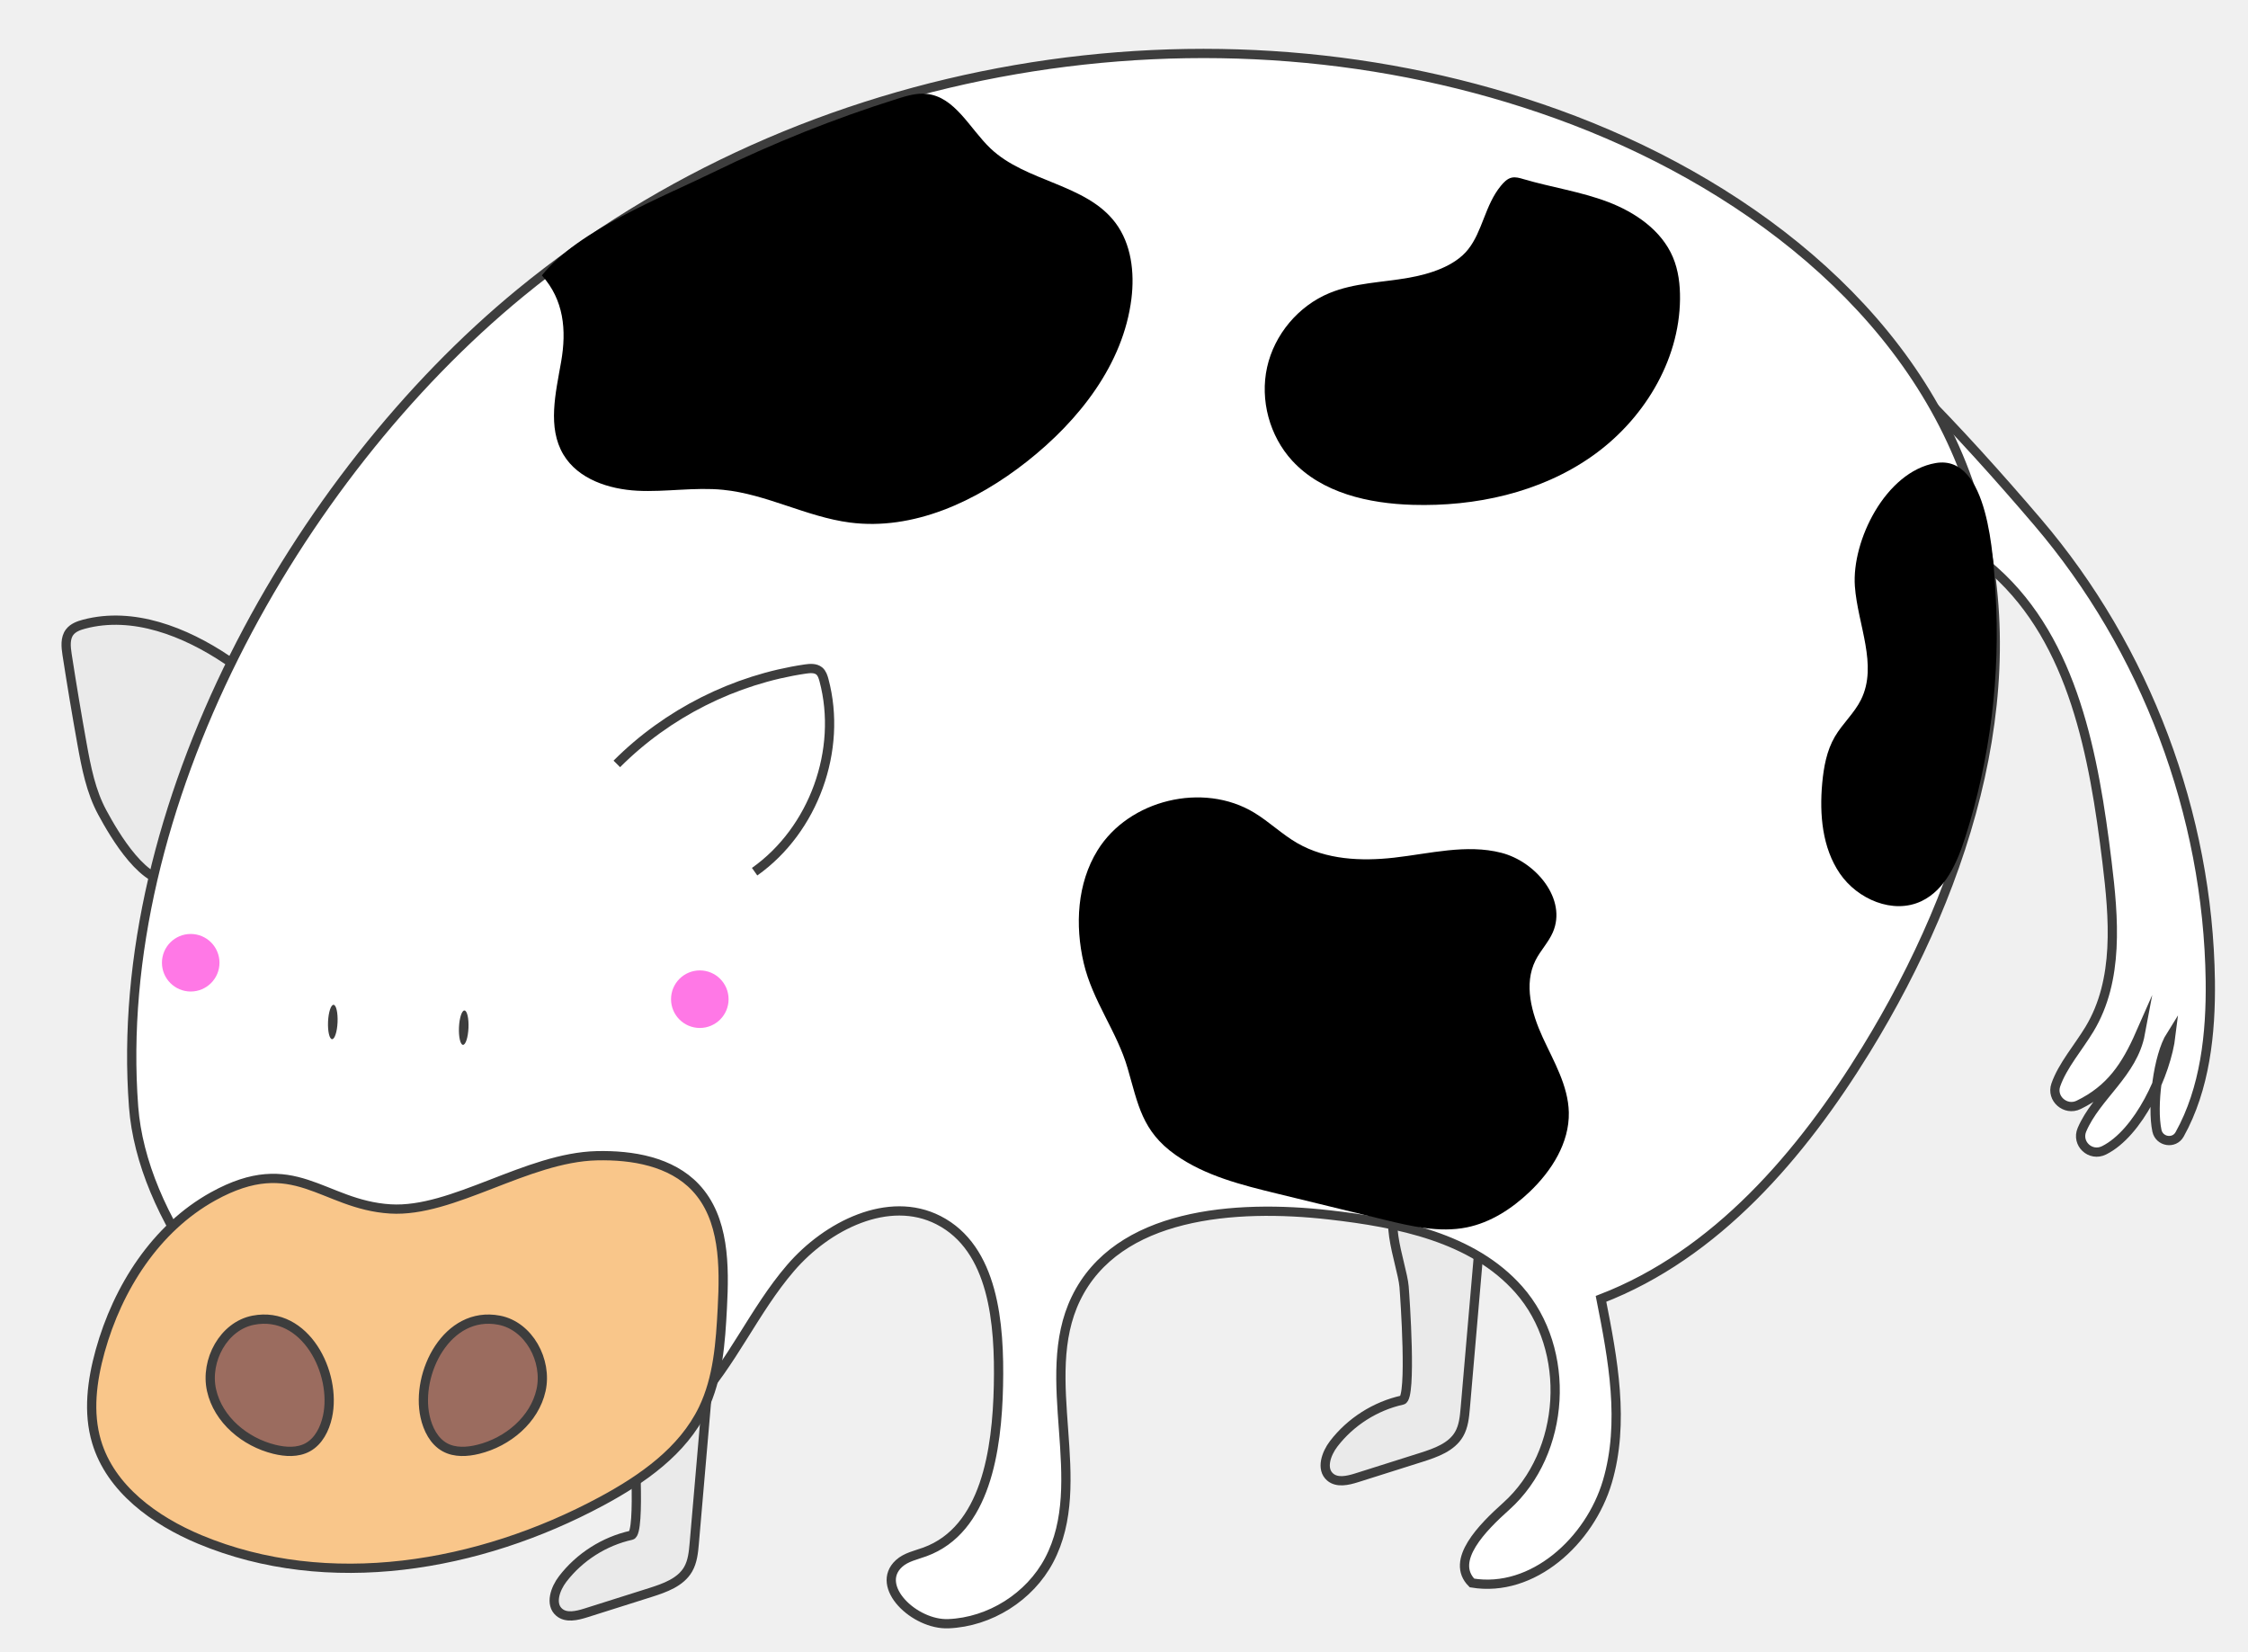
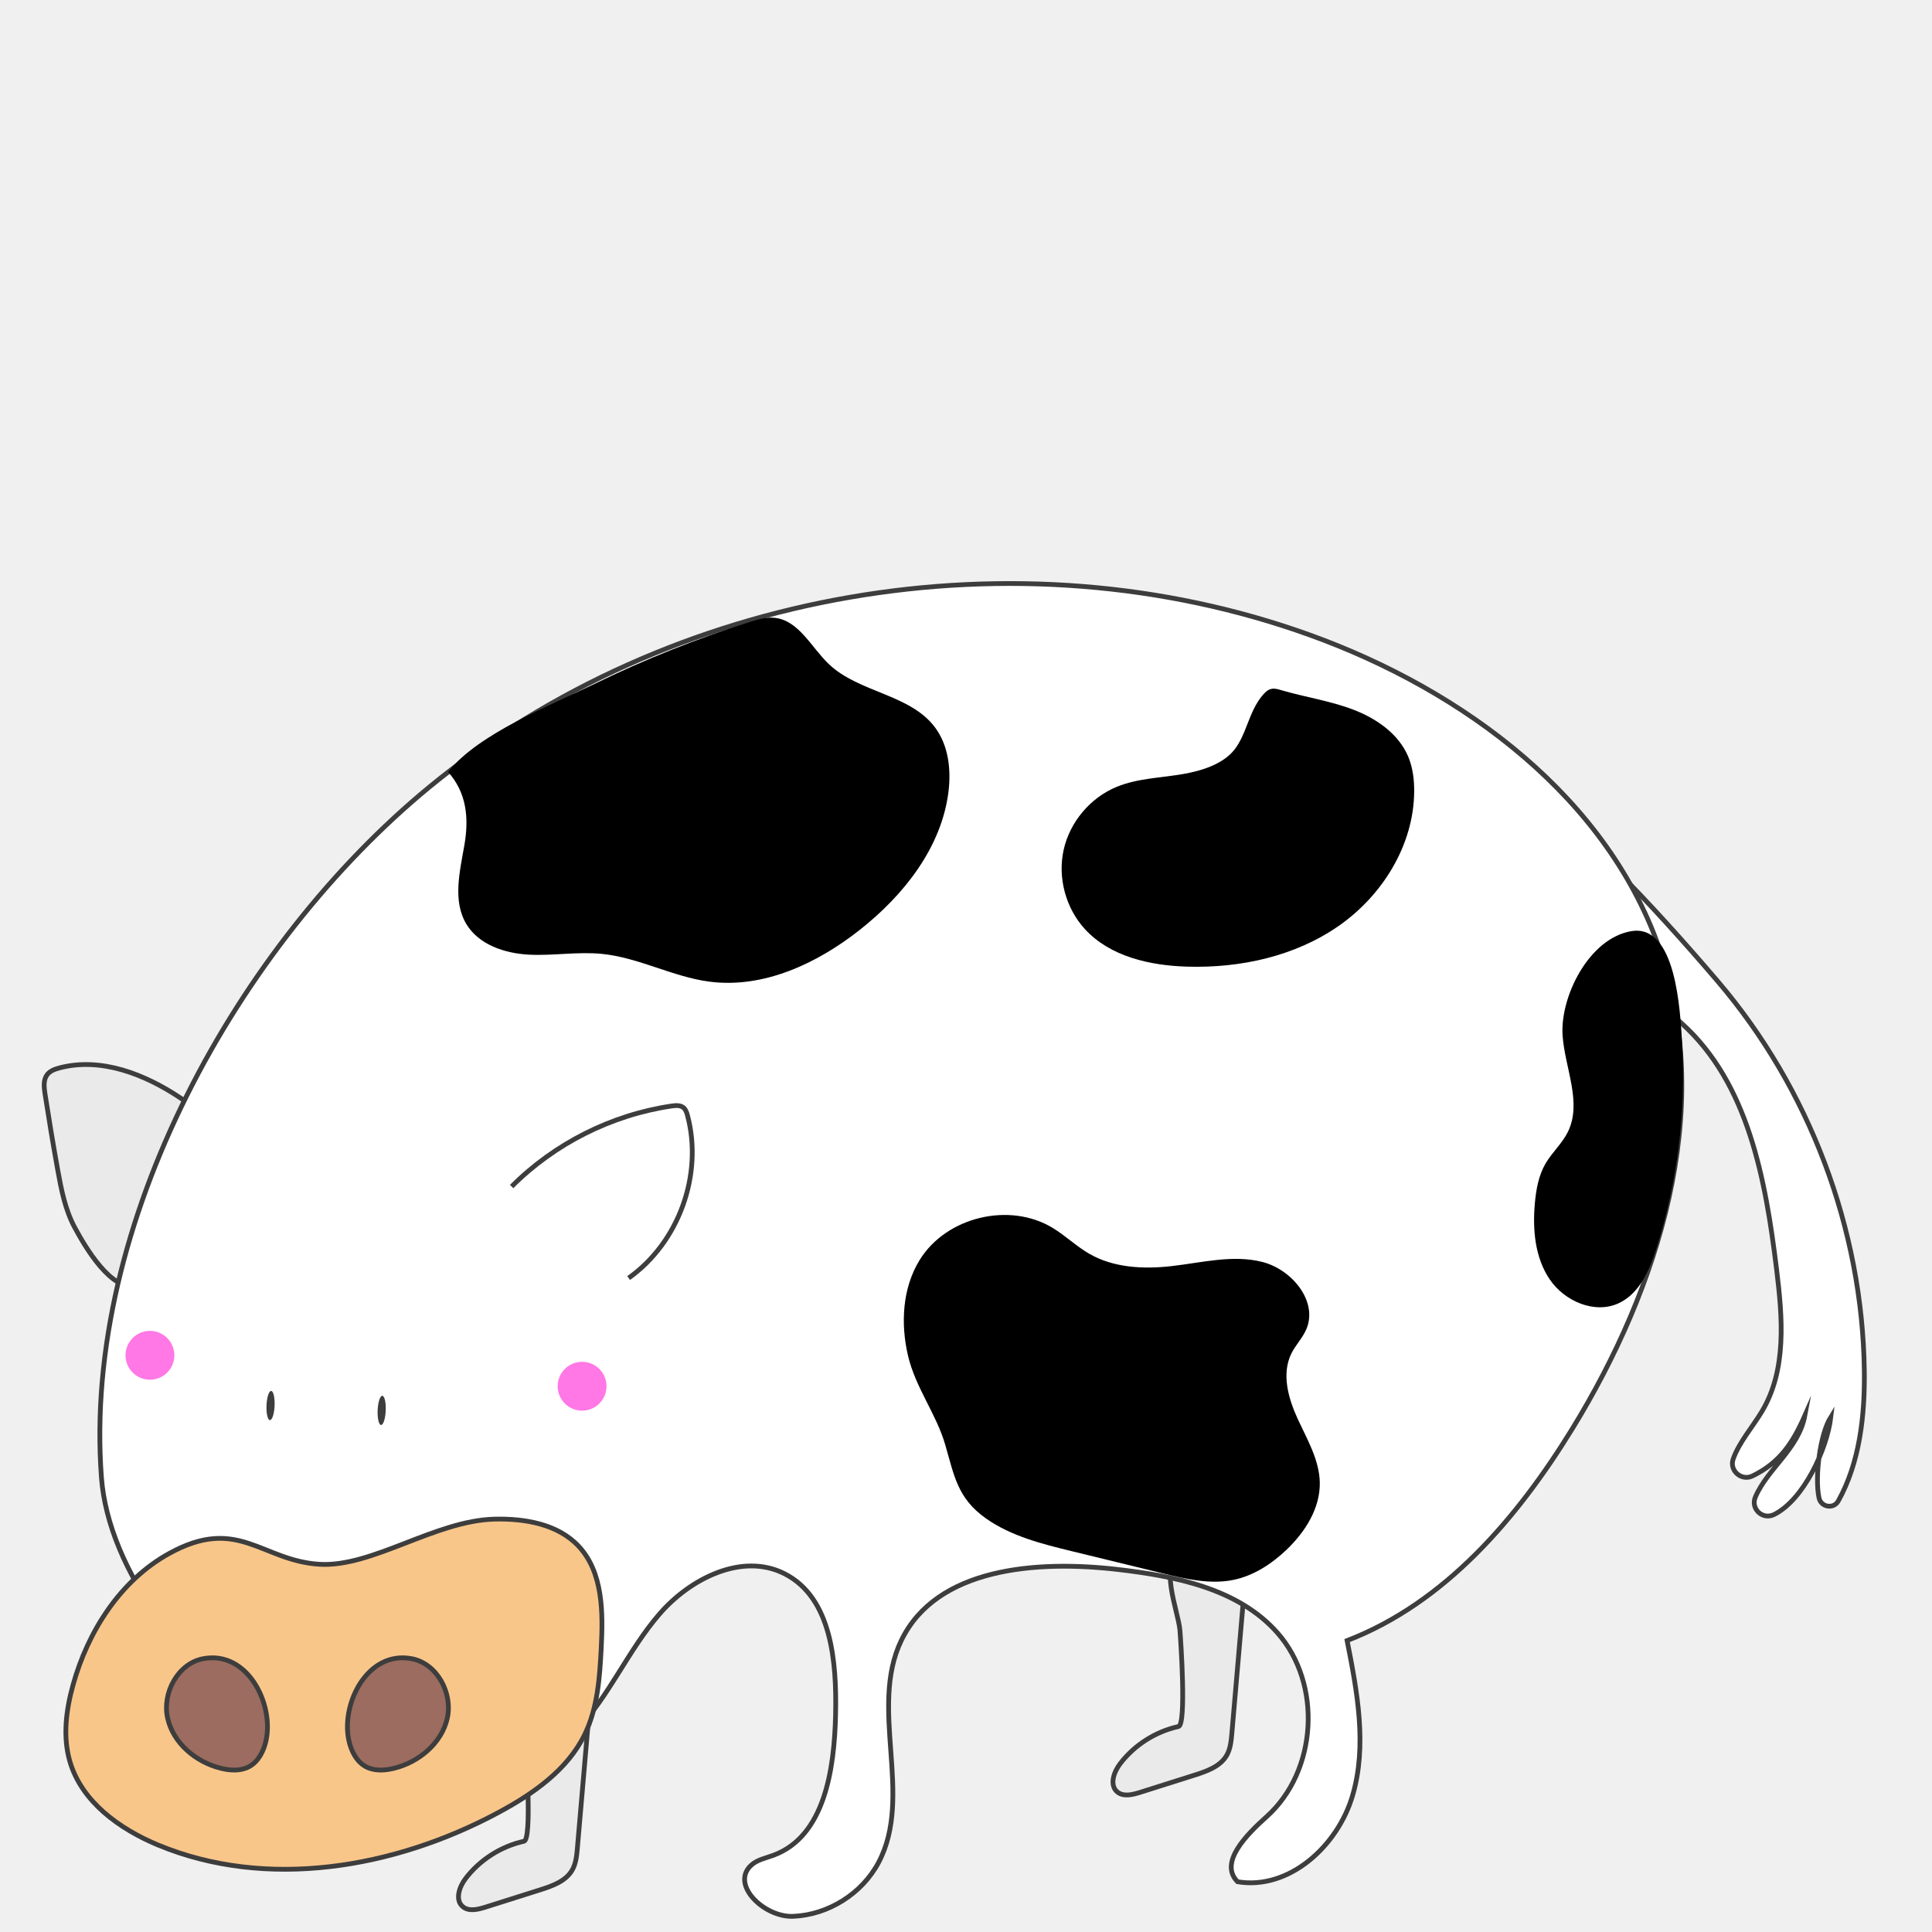
- <svg xmlns="http://www.w3.org/2000/svg" version="1.1" id="Calque_1" x="0px" y="0px" viewBox="0 0 485.99 357" style="enable-background:new 0 0 485.99 357;" xml:space="preserve">
-   <style type="text/css">
- 	.st0{fill:#EAEAEA;stroke:#3D3D3D;stroke-width:2;stroke-miterlimit:10;}
- 	.st1{fill:#FFFFFF;stroke:#3D3D3D;stroke-width:2;stroke-miterlimit:10;}
- 	.st2{fill:#F9C68A;stroke:#3D3D3D;stroke-width:2;stroke-miterlimit:10;}
- 	.st3{fill:#9B6C5F;stroke:#3D3D3D;stroke-width:2;stroke-miterlimit:10;}
- 	.st4{fill:none;stroke:#3D3D3D;stroke-width:2;stroke-miterlimit:10;}
- 	.st5{fill:#3D3D3D;}
- 	.st6{fill:#FF78E6;}
- </style>
+ <svg xmlns="http://www.w3.org/2000/svg" version="1.1" id="Calque_1" x="0px" y="0px" width="810.5px" height="810.731px" viewBox="0 -210.731 810.5 810.731" enable-background="new 0 -210.731 810.5 810.731" xml:space="preserve">
  <g>
-     <path class="st0" d="M22.13,175.66c-2.48-4.56-3.48-9.76-4.4-14.86c-1.16-6.43-2.23-12.88-3.23-19.33   c-0.25-1.65-0.45-3.52,0.57-4.84c0.74-0.96,1.95-1.4,3.12-1.71c10.58-2.8,21.8,1.61,30.89,7.71c1.39,0.93,2.8,1.96,3.55,3.46   c0.66,1.33,0.72,2.87,0.76,4.35c0.18,6.22,0.34,12.57-1.53,18.5c-1.45,4.6-8.59,20.02-13.86,21.44   C31.43,192.13,24.67,180.35,22.13,175.66z" />
-     <path class="st0" d="M136.49,331.87c-5.84,1.29-11.2,4.7-14.84,9.45c-1.63,2.12-2.79,5.47-0.75,7.2c1.51,1.28,3.79,0.75,5.68,0.16   c4.68-1.48,9.36-2.96,14.04-4.44c3.11-0.99,6.51-2.19,8.14-5.01c0.97-1.68,1.16-3.68,1.33-5.61c1.08-12.53,2.16-25.06,3.25-37.59   c0.09-1.08,0.17-2.23-0.33-3.19c-0.53-1-1.59-1.59-2.59-2.12c-3.97-2.08-8.51-4.07-12.79-2.75c-6.52,2.01-1.21,14.3-0.77,19.36   C137.06,309.73,138.56,331.42,136.49,331.87z" />
-     <path class="st0" d="M303.17,302.65c-5.84,1.29-11.2,4.7-14.84,9.45c-1.63,2.12-2.79,5.47-0.75,7.2c1.51,1.28,3.79,0.75,5.68,0.16   c4.68-1.48,9.36-2.96,14.04-4.44c3.11-0.99,6.51-2.19,8.14-5.01c0.97-1.68,1.16-3.68,1.33-5.61c1.08-12.53,2.16-25.06,3.25-37.59   c0.09-1.08,0.17-2.23-0.33-3.19c-0.53-1-1.59-1.59-2.59-2.12c-3.97-2.08-8.51-4.07-12.79-2.75c-6.52,2.01-1.21,14.3-0.77,19.36   C303.74,280.51,305.24,302.2,303.17,302.65z" />
-     <path class="st1" d="M440.5,112.85c23.4,27.41,36.85,63.14,37.34,99.17c0.15,11.4-1.15,23.35-6.63,33.19   c-1.19,2.14-4.4,1.6-4.91-0.79c-1.1-5.18,0.2-16.14,3.03-20.63c-1,8.32-7,21.16-14.46,24.87c-2.93,1.46-6.06-1.46-4.77-4.47   c3.14-7.31,11.01-12.21,12.61-20.76c-3.1,7.05-6.43,12.05-13.35,15.41c-2.81,1.36-5.95-1.36-4.92-4.31   c1.45-4.17,4.91-8.13,7.29-12.08c6.4-10.62,5.27-23.97,3.76-36.28c-2.79-22.75-7.17-47.39-24.25-62.67   c-3.7-3.32-7.96-6.13-10.85-10.18c-3.95-5.54-9.91-23.64-6.36-29.42C423.11,93.01,432.11,103.02,440.5,112.85z" />
-     <path class="st1" d="M112.43,63.36c61.29-50.34,149.56-65.58,224.18-38.7c39.27,14.15,76.41,41.69,89.53,81.32   c13.31,40.2-0.52,84.81-22.7,120.89c-13.99,22.75-32.4,44.3-57.32,53.9c2.59,13.07,5.15,26.76,1.37,39.53   c-3.78,12.78-16.13,24.08-29.27,21.88c-4.84-4.86,2.3-12,7.41-16.58c12.92-11.58,14.22-33.84,2.72-46.84   c-9.95-11.25-26.02-14.44-40.94-16.14c-20.45-2.33-45.86-0.43-54.82,18.1c-8.36,17.29,3.19,39.57-5.79,56.55   c-4.2,7.94-12.81,13.36-21.78,13.72c-7.32,0.29-16.06-8.06-10.67-13.01c1.53-1.4,3.68-1.81,5.62-2.52   c13.12-4.8,15.58-21.97,15.88-35.93c0.29-13.42-1.02-29.69-12.98-35.78c-10.77-5.49-24.08,1.18-31.96,10.35   c-7.88,9.16-12.69,20.71-20.97,29.51c-40.28,42.81-117.49-17-121.06-64.38C24,174.52,63.84,103.28,112.43,63.36z" />
-     <path class="st2" d="M46.06,258.62c-12.38,6.86-20.6,19.76-24.4,33.4c-1.78,6.4-2.68,13.29-0.78,19.65   c3.03,10.16,12.56,17.04,22.34,21.12c27.73,11.56,60.33,5.97,86.79-8.26c8.86-4.76,17.61-10.87,21.99-19.93   c3.25-6.73,3.77-14.4,4.16-21.87c0.48-9.14,0.49-19.37-5.79-26.04c-5.28-5.61-13.65-7.04-21.35-6.86   c-15.16,0.36-31.18,12.33-44.62,11.5C69.6,260.42,63.65,248.87,46.06,258.62z" />
-     <path class="st3" d="M54.78,285.38c-6.44,1.23-10.47,8.73-9.05,15.12c1.42,6.4,7.22,11.23,13.58,12.79   c2.39,0.59,5.04,0.75,7.2-0.43c2.38-1.3,3.7-3.97,4.29-6.62C72.86,296.85,66.04,283.22,54.78,285.38z" />
-     <path class="st3" d="M107.91,285.38c6.44,1.23,10.47,8.73,9.06,15.12s-7.22,11.23-13.58,12.79c-2.39,0.59-5.04,0.75-7.2-0.43   c-2.38-1.3-3.7-3.97-4.29-6.62C89.82,296.85,96.65,283.22,107.91,285.38z" />
-     <path class="st4" d="M133.35,165.13c10.92-10.95,25.45-18.26,40.75-20.51c1.03-0.15,2.2-0.24,3.01,0.42   c0.58,0.48,0.82,1.25,1.02,1.97c4.04,15.1-2.23,32.4-14.99,41.42" />
-     <ellipse transform="matrix(0.0431 -0.9991 0.9991 0.0431 -151.8836 283.2742)" class="st5" cx="71.94" cy="220.93" rx="3.72" ry="1.03" />
-     <ellipse transform="matrix(0.0431 -0.9991 0.9991 0.0431 -126.0192 312.7207)" class="st5" cx="100.24" cy="222.15" rx="3.72" ry="1.03" />
-     <circle class="st6" cx="151.29" cy="215.99" r="6.22" />
-     <circle class="st6" cx="41.23" cy="208.11" r="6.22" />
-     <path d="M121.31,78.2c-1.18,6.75-3.02,14.2,0.5,20.08c3.18,5.3,9.82,7.48,15.99,7.8c6.17,0.31,12.37-0.81,18.52-0.2   c9.4,0.93,18.02,5.84,27.38,7.07c13.74,1.8,27.39-4.58,38.28-13.16c11.25-8.86,20.86-21.01,22.62-35.22   c0.7-5.68-0.01-11.82-3.45-16.4c-6.36-8.47-19.34-8.79-27.01-16.08c-4.51-4.29-7.66-11.18-13.85-11.8   c-2.11-0.21-4.2,0.41-6.22,1.04c-13.61,4.27-26.89,9.58-39.71,15.84c-11.19,5.47-29.38,12.55-37.21,22.36   C121.9,64.84,122.51,71.32,121.31,78.2z" />
-     <path d="M304.56,60.04c-5.75,1.03-11.77,1.08-17.17,3.32c-6.7,2.77-11.89,8.95-13.46,16.03c-1.57,7.08,0.53,14.87,5.44,20.21   c6.43,6.99,16.55,9.25,26.04,9.53c13.55,0.4,27.47-2.64,38.59-10.39c11.12-7.74,19.07-20.55,19.2-34.1   c0.03-3.09-0.34-6.22-1.55-9.07c-2.47-5.8-8.14-9.68-14.03-11.92c-5.9-2.24-12.21-3.15-18.26-4.93c-0.83-0.25-1.71-0.51-2.55-0.32   c-0.98,0.22-1.72,1.01-2.36,1.79c-3.42,4.18-3.93,9.79-7.07,13.73C314.44,57.61,309,59.25,304.56,60.04z" />
-     <path d="M401,126.72c0.6,8.32,5.04,17.07,1.32,24.54c-1.45,2.92-3.99,5.16-5.64,7.97c-1.78,3.04-2.42,6.6-2.74,10.1   c-0.61,6.73,0,13.91,3.81,19.49c3.81,5.58,11.51,8.88,17.62,5.99c5.24-2.48,7.78-8.41,9.53-13.93c5.38-16.95,7.59-34.9,6.51-52.65   c-0.47-7.64-1.46-30.12-12.96-28.13C407.62,101.98,400.3,116.91,401,126.72z" />
-     <path d="M234.28,208.16c-1.9-8.17-1.42-17.2,2.99-24.34c6.77-10.97,22.86-14.84,33.87-8.15c3.27,1.98,6.05,4.71,9.36,6.61   c6.21,3.56,13.76,3.92,20.87,3.12c7.74-0.87,15.64-2.99,23.18-1.06c7.55,1.93,14.28,10.1,11.14,17.23   c-0.95,2.16-2.67,3.91-3.73,6.02c-2.59,5.16-0.86,11.4,1.55,16.65c2.41,5.24,5.52,10.45,5.65,16.22   c0.14,6.58-3.72,12.65-8.49,17.19c-3.82,3.63-8.42,6.63-13.58,7.67c-5.92,1.19-12.01-0.24-17.88-1.67   c-7.7-1.88-15.41-3.75-23.11-5.63c-7.67-1.87-15.54-3.83-21.99-8.39c-7.24-5.12-8.06-10.91-10.32-18.67   C241.52,223.04,236.2,216.4,234.28,208.16z" />
+     <path fill="#EAEAEA" stroke="#3D3D3D" stroke-width="2" stroke-miterlimit="10" d="M31.442,304.528   c-4.087-7.515-5.733-16.083-7.25-24.485c-1.91-10.595-3.674-21.224-5.322-31.851c-0.411-2.719-0.741-5.801,0.939-7.975   c1.219-1.582,3.214-2.307,5.141-2.818c17.434-4.614,35.92,2.653,50.899,12.704c2.29,1.532,4.613,3.229,5.849,5.701   c1.088,2.191,1.188,4.729,1.252,7.167c0.298,10.25,0.561,20.712-2.52,30.483c-2.391,7.579-14.155,32.988-22.839,35.327   C46.767,331.666,35.627,312.257,31.442,304.528z" />
+     <path fill="#EAEAEA" stroke="#3D3D3D" stroke-width="2" stroke-miterlimit="10" d="M219.878,561.921   c-9.622,2.124-18.454,7.744-24.452,15.57c-2.687,3.494-4.598,9.015-1.236,11.864c2.487,2.107,6.244,1.234,9.359,0.264   c7.711-2.439,15.423-4.878,23.134-7.316c5.125-1.631,10.727-3.607,13.412-8.256c1.599-2.768,1.912-6.063,2.191-9.243   c1.78-20.646,3.56-41.292,5.356-61.938c0.147-1.779,0.279-3.675-0.545-5.256c-0.873-1.647-2.618-2.62-4.268-3.494   c-6.542-3.426-14.021-6.706-21.074-4.531c-10.742,3.313-1.993,23.563-1.27,31.9C220.817,525.439,223.288,561.179,219.878,561.921z" />
+     <path fill="#EAEAEA" stroke="#3D3D3D" stroke-width="2" stroke-miterlimit="10" d="M494.522,513.771   c-9.624,2.127-18.456,7.745-24.453,15.572c-2.688,3.493-4.598,9.015-1.235,11.864c2.488,2.108,6.245,1.235,9.358,0.264   c7.712-2.438,15.424-4.878,23.135-7.315c5.124-1.631,10.727-3.608,13.412-8.255c1.599-2.77,1.911-6.064,2.19-9.245   c1.78-20.646,3.561-41.291,5.354-61.938c0.147-1.778,0.281-3.675-0.542-5.256c-0.875-1.646-2.62-2.619-4.269-3.494   c-6.542-3.427-14.022-6.706-21.074-4.53c-10.743,3.313-1.994,23.563-1.27,31.899C495.46,477.292,497.933,513.032,494.522,513.771z" />
+     <path fill="#FFFFFF" stroke="#3D3D3D" stroke-width="2" stroke-miterlimit="10" d="M720.805,201.034   c38.558,45.164,60.72,104.037,61.525,163.405c0.248,18.783-1.896,38.475-10.924,54.688c-1.961,3.526-7.25,2.637-8.09-1.302   c-1.813-8.535,0.329-26.593,4.991-33.992c-1.646,13.71-11.533,34.867-23.825,40.979c-4.828,2.405-9.984-2.404-7.859-7.364   c5.174-12.045,18.142-20.119,20.778-34.208c-5.108,11.617-10.597,19.854-21.999,25.392c-4.63,2.241-9.804-2.24-8.105-7.102   c2.389-6.87,8.091-13.396,12.012-19.903c10.547-17.5,8.685-39.497,6.195-59.779c-4.597-37.486-11.813-78.087-39.957-103.264   c-6.098-5.471-13.117-10.101-17.877-16.774c-6.51-9.128-16.33-38.952-10.481-48.476   C692.151,168.343,706.979,184.837,720.805,201.034z" />
+     <path fill="#FFFFFF" stroke="#3D3D3D" stroke-width="2" stroke-miterlimit="10" d="M180.232,119.488   c100.99-82.947,246.436-108.059,369.389-63.767c64.708,23.315,125.904,68.694,147.521,133.993   c21.932,66.239-0.856,139.744-37.402,199.194c-23.053,37.485-53.388,72.995-94.448,88.813c4.268,21.535,8.485,44.094,2.258,65.136   c-6.229,21.058-26.579,39.677-48.229,36.052c-7.975-8.008,3.791-19.772,12.21-27.319c21.29-19.081,23.432-55.76,4.481-77.181   c-16.395-18.537-42.875-23.792-67.459-26.593c-33.695-3.842-75.565-0.709-90.327,29.822c-13.775,28.49,5.255,65.201-9.541,93.181   c-6.921,13.082-21.108,22.013-35.888,22.605c-12.062,0.479-26.464-13.281-17.582-21.437c2.521-2.309,6.064-2.982,9.261-4.152   c21.618-7.909,25.671-36.201,26.166-59.204c0.478-22.111-1.682-48.92-21.389-58.954c-17.745-9.048-39.677,1.943-52.66,17.054   c-12.984,15.093-20.91,34.125-34.555,48.625c-66.369,70.539-193.59-28.013-199.473-106.081   C34.524,302.65,100.17,185.265,180.232,119.488z" />
+     <path fill="#F9C68A" stroke="#3D3D3D" stroke-width="2" stroke-miterlimit="10" d="M70.872,441.224   c-20.397,11.305-33.942,32.561-40.203,55.035c-2.934,10.544-4.416,21.898-1.287,32.377c4.995,16.741,20.697,28.078,36.812,34.802   c45.691,19.048,99.407,9.837,143.008-13.61c14.598-7.844,29.016-17.911,36.232-32.84c5.355-11.09,6.213-23.728,6.854-36.035   c0.792-15.062,0.809-31.917-9.539-42.906c-8.699-9.245-22.492-11.602-35.179-11.304c-24.979,0.593-51.377,20.314-73.522,18.948   C109.66,444.189,99.856,425.159,70.872,441.224z" />
+     <path fill="#9B6C5F" stroke="#3D3D3D" stroke-width="2" stroke-miterlimit="10" d="M85.24,485.316   c-10.61,2.026-17.251,14.385-14.912,24.915c2.342,10.545,11.898,18.504,22.377,21.073c3.938,0.974,8.306,1.236,11.865-0.709   c3.921-2.142,6.095-6.541,7.067-10.908C115.032,504.217,103.794,481.758,85.24,485.316z" />
+     <path fill="#9B6C5F" stroke="#3D3D3D" stroke-width="2" stroke-miterlimit="10" d="M172.786,485.316   c10.61,2.026,17.251,14.385,14.928,24.915c-2.324,10.527-11.896,18.504-22.376,21.073c-3.938,0.974-8.305,1.236-11.863-0.709   c-3.923-2.142-6.097-6.541-7.07-10.908C142.978,504.217,154.232,481.758,172.786,485.316z" />
+     <path fill="none" stroke="#3D3D3D" stroke-width="2" stroke-miterlimit="10" d="M214.704,287.177   c17.993-18.042,41.934-30.087,67.145-33.794c1.697-0.248,3.626-0.395,4.959,0.692c0.957,0.792,1.353,2.06,1.682,3.246   c6.657,24.881-3.674,53.387-24.699,68.25" />
+     <ellipse transform="matrix(-0.0432 0.9991 -0.9991 -0.0432 497.1817 282.015)" fill="#3D3D3D" cx="113.545" cy="379.088" rx="6.13" ry="1.697" />
+     <ellipse transform="matrix(-0.0429 0.9991 -0.9991 -0.0429 547.8065 237.4291)" fill="#3D3D3D" cx="160.176" cy="381.111" rx="6.13" ry="1.697" />
+     <circle fill="#FF78E6" cx="244.264" cy="370.981" r="10.249" />
+     <circle fill="#FF78E6" cx="62.916" cy="357.998" r="10.249" />
+     <path d="M194.865,143.94c-1.945,11.122-4.977,23.397,0.824,33.086c5.239,8.732,16.179,12.325,26.347,12.853   c10.167,0.51,20.383-1.335,30.515-0.33c15.489,1.532,29.693,9.623,45.116,11.649c22.64,2.966,45.131-7.546,63.074-21.684   c18.539-14.6,34.374-34.619,37.273-58.033c1.152-9.359-0.018-19.476-5.685-27.023c-10.48-13.957-31.868-14.483-44.507-26.495   c-7.431-7.069-12.621-18.422-22.82-19.443c-3.477-0.346-6.921,0.676-10.249,1.713c-22.425,7.037-44.308,15.786-65.432,26.101   c-18.438,9.013-48.41,20.679-61.312,36.843C195.838,121.927,196.843,132.604,194.865,143.94z" />
+     <path d="M496.813,114.017c-9.477,1.697-19.396,1.779-28.291,5.471c-11.041,4.564-19.594,14.747-22.181,26.413   s0.873,24.502,8.963,33.3c10.597,11.518,27.271,15.242,42.908,15.703c22.326,0.659,45.263-4.35,63.585-17.119   c18.323-12.753,31.423-33.861,31.638-56.188c0.05-5.092-0.562-10.25-2.554-14.946c-4.07-9.557-13.413-15.95-23.118-19.641   c-9.723-3.691-20.119-5.19-30.089-8.123c-1.367-0.412-2.815-0.84-4.201-0.528c-1.613,0.363-2.834,1.665-3.889,2.95   c-5.635,6.888-6.475,16.132-11.648,22.624C513.091,110.013,504.129,112.716,496.813,114.017z" />
+     <path d="M655.719,223.888c0.989,13.709,8.307,28.127,2.177,40.436c-2.391,4.812-6.574,8.502-9.295,13.133   c-2.932,5.009-3.986,10.874-4.515,16.642c-1.005,11.09,0,22.92,6.277,32.114c6.278,9.194,18.967,14.633,29.034,9.87   c8.634-4.087,12.818-13.857,15.702-22.953c8.864-27.928,12.505-57.506,10.728-86.752c-0.774-12.589-2.406-49.63-21.355-46.351   C666.627,183.123,654.565,207.724,655.719,223.888z" />
+     <path d="M381.01,358.079c-3.131-13.462-2.34-28.341,4.927-40.105c11.155-18.075,37.666-24.453,55.809-13.429   c5.388,3.262,9.969,7.761,15.422,10.891c10.231,5.866,22.674,6.461,34.389,5.143c12.753-1.435,25.771-4.927,38.194-1.747   c12.439,3.181,23.53,16.643,18.355,28.391c-1.565,3.56-4.399,6.443-6.146,9.92c-4.268,8.502-1.417,18.783,2.554,27.436   c3.973,8.635,9.097,17.219,9.31,26.726c0.231,10.844-6.128,20.845-13.988,28.325c-6.294,5.98-13.874,10.924-22.376,12.637   c-9.755,1.962-19.789-0.395-29.462-2.751c-12.688-3.098-25.392-6.179-38.078-9.275c-12.64-3.081-25.605-6.313-36.233-13.824   c-11.93-8.438-13.28-17.979-17.005-30.763C392.938,382.598,384.173,371.656,381.01,358.079z" />
  </g>
</svg>
